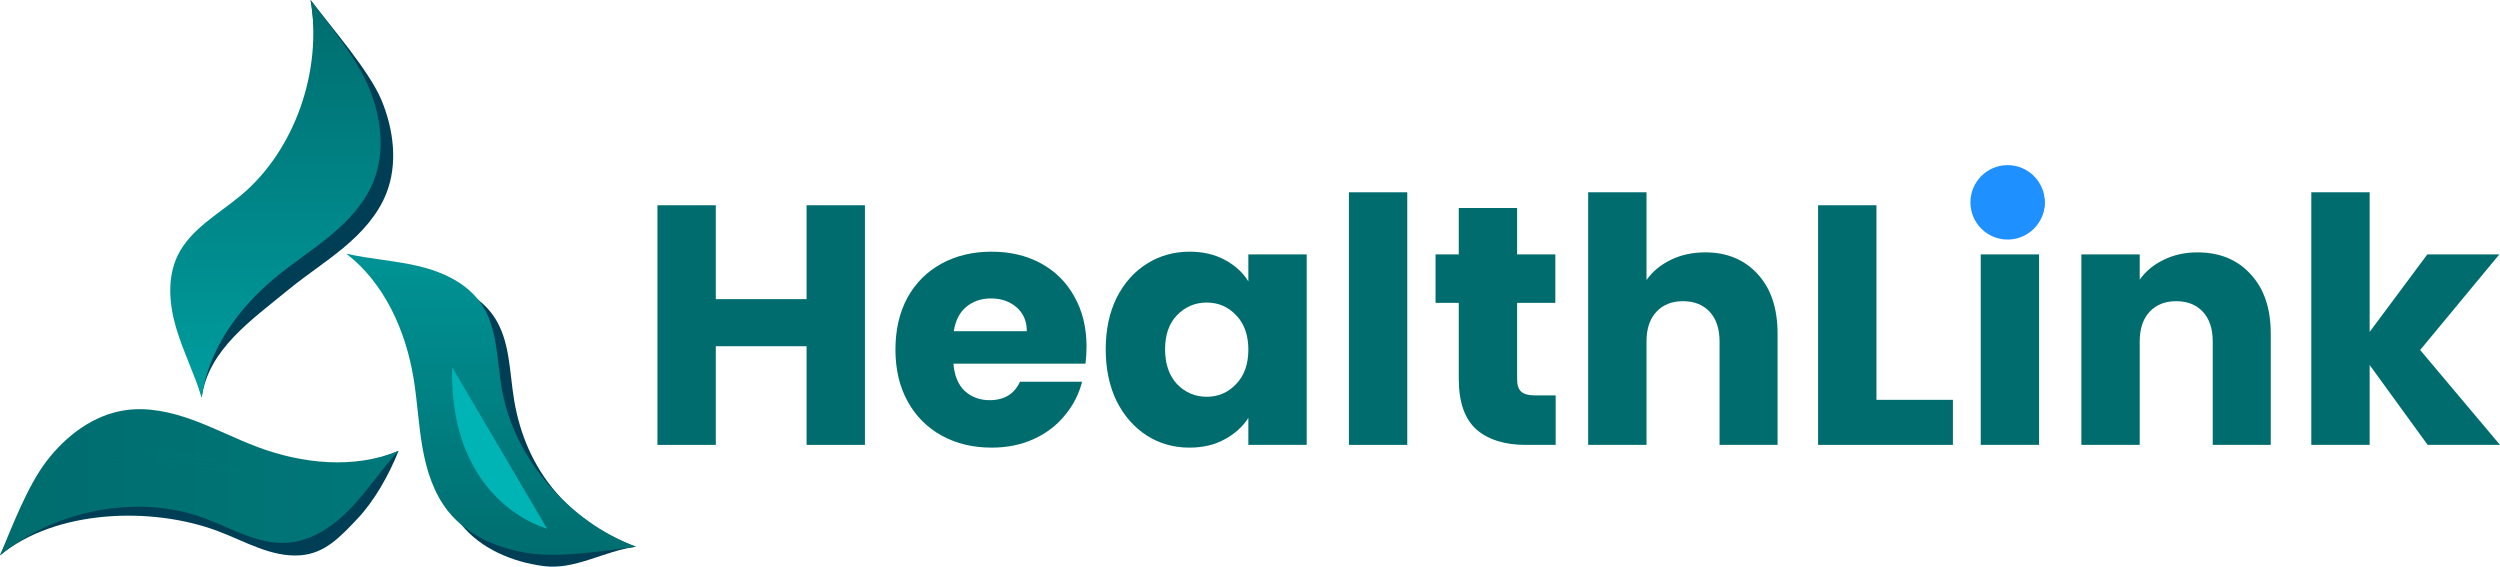
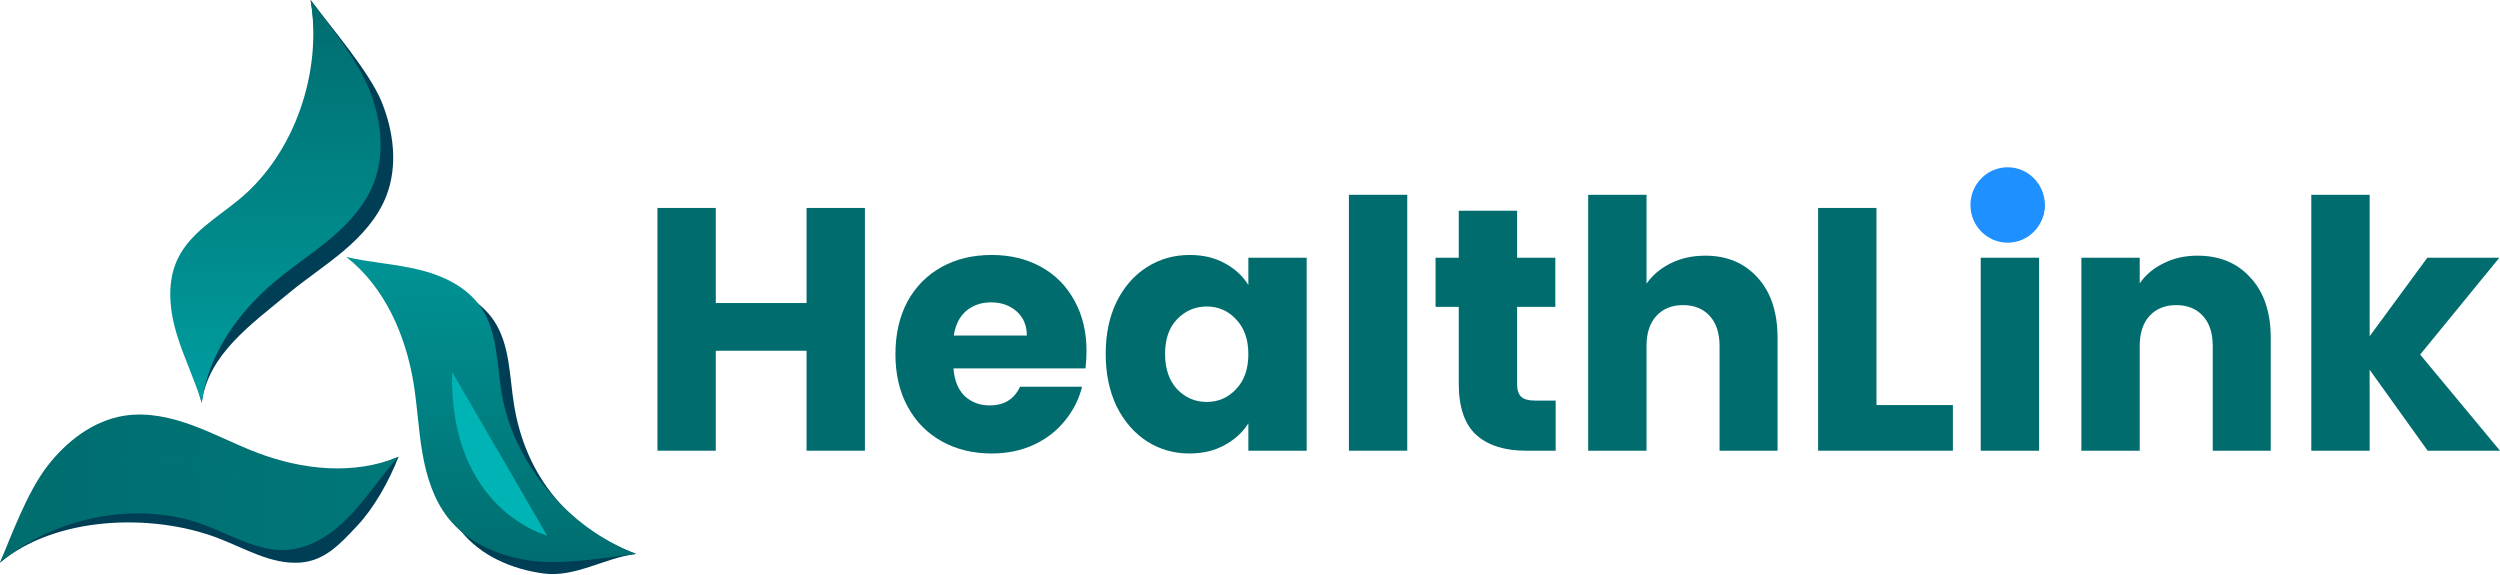
- <svg xmlns="http://www.w3.org/2000/svg" width="150" height="34" viewBox="0 0 150 34" fill="none">
-   <path d="M38.162 32.805C36.268 33.043 34.509 34.215 32.616 33.965C30.723 33.716 28.828 32.92 27.638 31.426C26.772 30.337 26.34 28.964 26.1 27.594C25.861 26.223 25.797 24.828 25.57 23.455C25.098 20.593 24.543 17.75 22.249 15.976C23.693 16.309 24.474 16.386 25.915 16.734C27.355 17.083 28.798 17.759 29.631 18.985C30.609 20.424 30.562 22.292 30.848 24.008C31.553 28.233 34.151 31.311 38.162 32.805Z" fill="#003E56" />
-   <path d="M0 33.321C0.742 31.561 2.395 29.93 3.557 28.415C4.72 26.899 6.356 25.655 8.245 25.372C9.62 25.165 11.025 25.478 12.331 25.956C13.637 26.433 14.877 27.076 16.178 27.566C18.892 28.587 21.232 28.154 23.915 27.053C23.332 28.509 22.452 30.069 21.43 31.143C20.408 32.217 19.495 33.21 18.017 33.319C16.283 33.447 14.689 32.472 13.061 31.861C9.051 30.36 3.3 30.592 0 33.321Z" fill="#003E56" />
-   <path d="M18.635 0C19.788 1.523 22.161 4.249 22.892 6.014C23.622 7.779 23.881 9.819 23.182 11.597C22.673 12.891 21.7 13.953 20.634 14.845C19.567 15.737 18.391 16.491 17.316 17.373C15.075 19.214 12.492 20.978 12.103 23.853C11.669 22.435 11.744 21.858 11.326 20.436C10.907 19.013 10.771 17.425 11.416 16.09C12.173 14.523 13.814 13.63 15.156 12.524C18.461 9.802 19.348 4.223 18.635 0Z" fill="#003E56" />
-   <path d="M38.162 32.805C36.268 33.043 33.753 33.459 31.86 33.209C29.967 32.96 28.072 32.164 26.882 30.669C26.016 29.581 25.584 28.208 25.345 26.838C25.105 25.467 25.041 24.072 24.815 22.699C24.342 19.837 23.074 16.994 20.78 15.22C22.224 15.553 23.718 15.63 25.159 15.978C26.599 16.326 28.042 17.003 28.875 18.229C29.853 19.668 29.806 21.536 30.092 23.252C30.797 27.477 34.151 31.311 38.162 32.805Z" fill="url(#paint0_linear_1344_2919)" />
-   <path d="M0 33.321C0.742 31.561 1.639 29.174 2.801 27.659C3.964 26.143 5.601 24.899 7.489 24.616C8.864 24.409 10.269 24.722 11.575 25.2C12.881 25.677 14.121 26.32 15.423 26.81C18.137 27.831 21.232 28.154 23.915 27.053C22.904 28.138 22.091 29.395 21.069 30.468C20.047 31.542 18.74 32.454 17.262 32.563C15.527 32.691 13.934 31.715 12.305 31.105C8.296 29.604 3.3 30.592 0 33.321Z" fill="url(#paint1_linear_1344_2919)" />
-   <path d="M18.635 0C19.788 1.523 21.405 3.493 22.136 5.258C22.866 7.023 23.125 9.063 22.426 10.841C21.918 12.135 20.944 13.196 19.878 14.089C18.811 14.981 17.635 15.735 16.56 16.617C14.319 18.458 12.492 20.978 12.103 23.853C11.669 22.435 10.989 21.102 10.57 19.68C10.151 18.257 10.016 16.669 10.66 15.334C11.417 13.767 13.058 12.874 14.4 11.768C17.705 9.046 19.348 4.223 18.635 0Z" fill="url(#paint2_linear_1344_2919)" />
-   <path d="M4.35 28.673C4.35 28.673 8.733 24.461 15.585 28.936Z" fill="url(#paint3_linear_1344_2919)" />
-   <path d="M32.827 31.721C32.827 31.721 26.938 30.216 27.127 22.032Z" fill="url(#paint4_linear_1344_2919)" />
-   <path d="M20.163 7.862C20.163 7.862 20.235 13.943 12.285 15.88Z" fill="url(#paint5_linear_1344_2919)" />
-   <path d="M51.895 12.315V26.694H48.394V20.774H42.948V26.694H39.447V12.315H42.948V17.948H48.394V12.315H51.895Z" fill="#006C6E" />
-   <path d="M65.192 20.795C65.192 21.123 65.171 21.464 65.13 21.819H57.207C57.261 22.529 57.486 23.075 57.882 23.458C58.292 23.826 58.79 24.011 59.377 24.011C60.251 24.011 60.858 23.642 61.199 22.905H64.925C64.734 23.656 64.386 24.331 63.881 24.932C63.39 25.533 62.769 26.004 62.018 26.346C61.267 26.687 60.428 26.858 59.5 26.858C58.381 26.858 57.384 26.619 56.511 26.141C55.637 25.663 54.955 24.98 54.463 24.093C53.972 23.205 53.726 22.167 53.726 20.979C53.726 19.791 53.965 18.753 54.443 17.866C54.934 16.978 55.617 16.296 56.49 15.818C57.364 15.34 58.367 15.101 59.5 15.101C60.605 15.101 61.588 15.333 62.448 15.797C63.308 16.262 63.977 16.924 64.455 17.784C64.946 18.644 65.192 19.648 65.192 20.795ZM61.609 19.873C61.609 19.272 61.404 18.794 60.994 18.439C60.585 18.084 60.073 17.907 59.459 17.907C58.872 17.907 58.374 18.078 57.964 18.419C57.568 18.76 57.323 19.245 57.227 19.873H61.609Z" fill="#006C6E" />
-   <path d="M66.343 20.959C66.343 19.784 66.561 18.753 66.998 17.866C67.448 16.978 68.055 16.296 68.82 15.818C69.584 15.34 70.437 15.101 71.379 15.101C72.184 15.101 72.887 15.265 73.488 15.592C74.102 15.92 74.573 16.35 74.901 16.883V15.265H78.402V26.694H74.901V25.076C74.559 25.608 74.082 26.038 73.468 26.366C72.867 26.694 72.164 26.858 71.359 26.858C70.43 26.858 69.584 26.619 68.82 26.141C68.055 25.649 67.448 24.96 66.998 24.072C66.561 23.171 66.343 22.133 66.343 20.959ZM74.901 20.979C74.901 20.105 74.655 19.416 74.164 18.91C73.686 18.405 73.099 18.153 72.403 18.153C71.707 18.153 71.113 18.405 70.622 18.91C70.144 19.402 69.905 20.085 69.905 20.959C69.905 21.833 70.144 22.529 70.622 23.048C71.113 23.553 71.707 23.806 72.403 23.806C73.099 23.806 73.686 23.553 74.164 23.048C74.655 22.543 74.901 21.853 74.901 20.979Z" fill="#006C6E" />
-   <path d="M84.436 11.537V26.694H80.935V11.537H84.436Z" fill="#006C6E" />
-   <path d="M93.34 23.724V26.694H91.559C90.29 26.694 89.3 26.387 88.59 25.772C87.88 25.144 87.526 24.127 87.526 22.72V18.173H86.133V15.265H87.526V12.479H91.027V15.265H93.32V18.173H91.027V22.761C91.027 23.103 91.109 23.348 91.272 23.499C91.436 23.649 91.709 23.724 92.091 23.724H93.34Z" fill="#006C6E" />
-   <path d="M102.313 15.142C103.623 15.142 104.674 15.579 105.466 16.453C106.258 17.313 106.654 18.501 106.654 20.017V26.694H103.173V20.488C103.173 19.723 102.975 19.129 102.579 18.706C102.183 18.282 101.651 18.071 100.982 18.071C100.313 18.071 99.781 18.282 99.385 18.706C98.989 19.129 98.791 19.723 98.791 20.488V26.694H95.29V11.537H98.791V16.801C99.146 16.296 99.631 15.893 100.245 15.592C100.859 15.292 101.549 15.142 102.313 15.142Z" fill="#006C6E" />
-   <path d="M112.587 23.99H117.174V26.694H109.086V12.315H112.587V23.99Z" fill="#006C6E" />
-   <path d="M120.604 14.077C119.99 14.077 119.485 13.899 119.089 13.544C118.707 13.175 118.516 12.725 118.516 12.192C118.516 11.646 118.707 11.195 119.089 10.841C119.485 10.472 119.99 10.287 120.604 10.287C121.205 10.287 121.696 10.472 122.078 10.841C122.474 11.195 122.672 11.646 122.672 12.192C122.672 12.725 122.474 13.175 122.078 13.544C121.696 13.899 121.205 14.077 120.604 14.077ZM122.345 15.265V26.694H118.844V15.265H122.345Z" fill="#006C6E" />
-   <path d="M131.843 15.142C133.181 15.142 134.245 15.579 135.037 16.453C135.842 17.313 136.245 18.501 136.245 20.017V26.694H132.764V20.488C132.764 19.723 132.566 19.129 132.171 18.706C131.775 18.282 131.242 18.071 130.574 18.071C129.905 18.071 129.372 18.282 128.977 18.706C128.581 19.129 128.383 19.723 128.383 20.488V26.694H124.882V15.265H128.383V16.78C128.738 16.275 129.216 15.879 129.816 15.592C130.417 15.292 131.092 15.142 131.843 15.142Z" fill="#006C6E" />
-   <path d="M145.66 26.694L142.179 21.901V26.694H138.678V11.537H142.179V19.914L145.639 15.265H149.959L145.209 21L150 26.694H145.66Z" fill="#006C6E" />
-   <path d="M122.69 12.141C122.69 13.374 121.691 14.374 120.458 14.374C119.226 14.374 118.226 13.374 118.226 12.141C118.226 10.907 119.226 9.908 120.458 9.908C121.691 9.908 122.69 10.907 122.69 12.141Z" fill="#1E90FF" />
+ <svg xmlns="http://www.w3.org/2000/svg" width="135" height="31" viewBox="0 0 135 31" fill="none">
+   <path d="M34.346 29.911C32.641 30.127 31.058 31.196 29.354 30.968C27.651 30.741 25.945 30.015 24.874 28.653C24.095 27.661 23.706 26.408 23.49 25.159C23.275 23.91 23.217 22.637 23.013 21.386C22.588 18.776 22.089 16.184 20.024 14.566C21.323 14.87 22.027 14.94 23.323 15.258C24.62 15.575 25.918 16.192 26.668 17.31C27.548 18.622 27.506 20.325 27.763 21.89C28.397 25.742 30.735 28.548 34.346 29.911Z" fill="#003E56" />
+   <path d="M0 30.381C0.668 28.776 2.155 27.289 3.201 25.907C4.248 24.526 5.721 23.392 7.42 23.133C8.658 22.945 9.922 23.23 11.098 23.665C12.273 24.101 13.389 24.687 14.561 25.133C17.003 26.065 19.109 25.67 21.523 24.666C20.999 25.994 20.207 27.416 19.287 28.395C18.367 29.374 17.546 30.279 16.216 30.379C14.655 30.495 13.22 29.607 11.755 29.05C8.146 27.681 2.97 27.893 0 30.381Z" fill="#003E56" />
+   <path d="M16.772 0C17.809 1.388 19.945 3.874 20.602 5.484C21.26 7.093 21.493 8.953 20.864 10.574C20.406 11.754 19.53 12.721 18.57 13.535C17.61 14.349 16.552 15.036 15.584 15.84C13.567 17.518 11.243 19.127 10.893 21.748C10.502 20.456 10.57 19.929 10.193 18.632C9.816 17.336 9.694 15.888 10.274 14.67C10.955 13.242 12.432 12.428 13.64 11.419C16.615 8.937 17.413 3.85 16.772 0Z" fill="#003E56" />
+   <path d="M34.346 29.911C32.641 30.127 30.378 30.507 28.674 30.279C26.97 30.051 25.265 29.326 24.194 27.963C23.414 26.971 23.026 25.719 22.81 24.47C22.595 23.22 22.537 21.948 22.333 20.696C21.908 18.087 20.767 15.494 18.702 13.877C20.001 14.18 21.347 14.251 22.643 14.568C23.939 14.886 25.238 15.503 25.988 16.621C26.868 17.933 26.826 19.636 27.083 21.201C27.717 25.052 30.735 28.548 34.346 29.911Z" fill="url(#paint0_linear_1361_9642)" />
+   <path d="M0 30.381C0.668 28.776 1.475 26.6 2.521 25.218C3.568 23.837 5.041 22.702 6.74 22.444C7.978 22.256 9.242 22.54 10.418 22.976C11.593 23.412 12.709 23.997 13.88 24.444C16.323 25.376 19.109 25.67 21.523 24.666C20.614 25.655 19.882 26.801 18.962 27.78C18.042 28.759 16.866 29.59 15.536 29.69C13.975 29.806 12.54 28.917 11.074 28.361C7.466 26.992 2.97 27.893 0 30.381Z" fill="url(#paint1_linear_1361_9642)" />
+   <path d="M16.772 0C17.809 1.388 19.265 3.185 19.922 4.794C20.58 6.403 20.812 8.263 20.184 9.884C19.726 11.065 18.85 12.032 17.89 12.846C16.93 13.659 15.871 14.347 14.904 15.151C12.887 16.829 11.243 19.127 10.893 21.748C10.502 20.456 9.89 19.24 9.513 17.943C9.136 16.646 9.014 15.198 9.594 13.981C10.275 12.553 11.752 11.738 12.96 10.73C15.934 8.248 17.413 3.85 16.772 0Z" fill="url(#paint2_linear_1361_9642)" />
+   <path d="M3.915 26.143C3.915 26.143 7.86 22.302 14.027 26.383Z" fill="url(#paint3_linear_1361_9642)" />
+   <path d="M29.544 28.922C29.544 28.922 24.244 27.55 24.415 20.087Z" fill="url(#paint4_linear_1361_9642)" />
+   <path d="M18.147 7.169C18.147 7.169 18.212 12.712 11.056 14.479Z" fill="url(#paint5_linear_1361_9642)" />
+   <path d="M46.705 11.229V24.338H43.554V18.941H38.653V24.338H35.502V11.229H38.653V16.364H43.554V11.229H46.705Z" fill="#006C6E" />
+   <path d="M58.672 18.96C58.672 19.259 58.654 19.57 58.617 19.894H51.486C51.535 20.541 51.738 21.039 52.094 21.388C52.463 21.724 52.911 21.892 53.439 21.892C54.225 21.892 54.772 21.556 55.079 20.884H58.433C58.261 21.568 57.948 22.185 57.493 22.732C57.051 23.28 56.492 23.71 55.816 24.021C55.141 24.332 54.385 24.488 53.55 24.488C52.542 24.488 51.646 24.27 50.86 23.834C50.073 23.398 49.459 22.776 49.017 21.967C48.575 21.157 48.353 20.211 48.353 19.128C48.353 18.045 48.569 17.099 48.998 16.29C49.441 15.48 50.055 14.858 50.841 14.422C51.627 13.986 52.53 13.768 53.55 13.768C54.545 13.768 55.429 13.98 56.203 14.403C56.977 14.827 57.579 15.431 58.009 16.215C58.451 16.999 58.672 17.914 58.672 18.96ZM55.448 18.12C55.448 17.572 55.264 17.136 54.895 16.812C54.526 16.489 54.066 16.327 53.513 16.327C52.985 16.327 52.536 16.483 52.168 16.794C51.812 17.105 51.59 17.547 51.505 18.12H55.448Z" fill="#006C6E" />
+   <path d="M59.708 19.11C59.708 18.039 59.905 17.099 60.298 16.29C60.703 15.48 61.25 14.858 61.938 14.422C62.626 13.986 63.394 13.768 64.241 13.768C64.966 13.768 65.599 13.918 66.139 14.217C66.692 14.515 67.116 14.908 67.411 15.393V13.918H70.561V24.338H67.411V22.863C67.103 23.349 66.674 23.741 66.121 24.04C65.58 24.338 64.948 24.488 64.223 24.488C63.387 24.488 62.626 24.27 61.938 23.834C61.25 23.386 60.703 22.757 60.298 21.948C59.905 21.126 59.708 20.18 59.708 19.11ZM67.411 19.128C67.411 18.331 67.189 17.703 66.747 17.242C66.317 16.781 65.789 16.551 65.162 16.551C64.536 16.551 64.002 16.781 63.559 17.242C63.129 17.69 62.914 18.313 62.914 19.11C62.914 19.906 63.129 20.541 63.559 21.014C64.002 21.475 64.536 21.705 65.162 21.705C65.789 21.705 66.317 21.475 66.747 21.014C67.189 20.554 67.411 19.925 67.411 19.128Z" fill="#006C6E" />
+   <path d="M75.992 10.519V24.338H72.841V10.519H75.992Z" fill="#006C6E" />
+   <path d="M84.006 21.631V24.338H82.403C81.261 24.338 80.37 24.058 79.731 23.498C79.093 22.925 78.773 21.998 78.773 20.715V16.57H77.52V13.918H78.773V11.378H81.924V13.918H83.988V16.57H81.924V20.753C81.924 21.064 81.998 21.288 82.145 21.425C82.293 21.562 82.538 21.631 82.882 21.631H84.006Z" fill="#006C6E" />
+   <path d="M92.082 13.806C93.261 13.806 94.207 14.204 94.919 15.001C95.632 15.785 95.988 16.868 95.988 18.25V24.338H92.856V18.68C92.856 17.983 92.677 17.441 92.321 17.055C91.965 16.669 91.486 16.476 90.884 16.476C90.282 16.476 89.803 16.669 89.447 17.055C89.091 17.441 88.912 17.983 88.912 18.68V24.338H85.761V10.519H88.912V15.318C89.232 14.858 89.668 14.491 90.221 14.217C90.773 13.943 91.394 13.806 92.082 13.806Z" fill="#006C6E" />
+   <path d="M101.329 21.873H105.456V24.338H98.178V11.229H101.329V21.873Z" fill="#006C6E" />
+   <path d="M108.544 12.835C107.991 12.835 107.537 12.673 107.18 12.349C106.836 12.013 106.664 11.602 106.664 11.117C106.664 10.618 106.836 10.208 107.18 9.884C107.537 9.548 107.991 9.38 108.544 9.38C109.084 9.38 109.527 9.548 109.871 9.884C110.227 10.208 110.405 10.618 110.405 11.117C110.405 11.602 110.227 12.013 109.871 12.349C109.527 12.673 109.084 12.835 108.544 12.835ZM110.11 13.918V24.338H106.959V13.918H110.11Z" fill="#006C6E" />
+   <path d="M118.659 13.806C119.863 13.806 120.821 14.204 121.533 15.001C122.258 15.785 122.62 16.868 122.62 18.25V24.338H119.488V18.68C119.488 17.983 119.31 17.441 118.954 17.055C118.597 16.669 118.118 16.476 117.516 16.476C116.914 16.476 116.435 16.669 116.079 17.055C115.723 17.441 115.545 17.983 115.545 18.68V24.338H112.394V13.918H115.545V15.3C115.864 14.839 116.294 14.478 116.834 14.217C117.375 13.943 117.983 13.806 118.659 13.806Z" fill="#006C6E" />
+   <path d="M131.094 24.338L127.961 19.968V24.338H124.81V10.519H127.961V18.157L131.075 13.918H134.963L130.688 19.147L135 24.338H131.094Z" fill="#006C6E" />
+   <path d="M110.421 11.069C110.421 12.194 109.522 13.105 108.412 13.105C107.303 13.105 106.404 12.194 106.404 11.069C106.404 9.945 107.303 9.033 108.412 9.033C109.522 9.033 110.421 9.945 110.421 11.069Z" fill="#1E90FF" />
  <defs>
-     <linearGradient id="paint0_linear_1344_2919" x1="75" y1="34" x2="75" y2="5.67435e-05" gradientUnits="userSpaceOnUse">
+     <linearGradient id="paint0_linear_1361_9642" x1="67.5" y1="31" x2="67.5" y2="5.17367e-05" gradientUnits="userSpaceOnUse">
      <stop stop-color="#006C6E" />
      <stop offset="1" stop-color="#00B3B5" />
    </linearGradient>
-     <linearGradient id="paint1_linear_1344_2919" x1="-9.65557e-05" y1="17" x2="150" y2="17" gradientUnits="userSpaceOnUse">
+     <linearGradient id="paint1_linear_1361_9642" x1="-8.69002e-05" y1="15.5" x2="135" y2="15.5" gradientUnits="userSpaceOnUse">
      <stop stop-color="#006C6E" />
      <stop offset="1" stop-color="#00B3B5" />
    </linearGradient>
-     <linearGradient id="paint2_linear_1344_2919" x1="75" y1="34" x2="75" y2="-1.41859e-05" gradientUnits="userSpaceOnUse">
+     <linearGradient id="paint2_linear_1361_9642" x1="67.5" y1="31" x2="67.5" y2="-1.29342e-05" gradientUnits="userSpaceOnUse">
      <stop stop-color="#00B3B5" />
      <stop offset="1" stop-color="#006C6E" />
    </linearGradient>
-     <linearGradient id="paint3_linear_1344_2919" x1="74.871" y1="33.988" x2="77.972" y2="0.179" gradientUnits="userSpaceOnUse">
+     <linearGradient id="paint3_linear_1361_9642" x1="67.384" y1="30.989" x2="70.247" y2="0.17" gradientUnits="userSpaceOnUse">
      <stop stop-color="#00929E" stop-opacity="0" />
      <stop offset="1" stop-color="#00B3B5" />
    </linearGradient>
-     <linearGradient id="paint4_linear_1344_2919" x1="31.482" y1="20.358" x2="34.502" y2="7.296" gradientUnits="userSpaceOnUse">
+     <linearGradient id="paint4_linear_1361_9642" x1="28.334" y1="18.562" x2="31.12" y2="6.668" gradientUnits="userSpaceOnUse">
      <stop stop-color="#00B3B5" />
      <stop offset="1" stop-color="#00929E" stop-opacity="0" />
    </linearGradient>
-     <linearGradient id="paint5_linear_1344_2919" x1="100.759" y1="22.74" x2="98.261" y2="11.528" gradientUnits="userSpaceOnUse">
+     <linearGradient id="paint5_linear_1361_9642" x1="90.683" y1="20.733" x2="88.379" y2="10.524" gradientUnits="userSpaceOnUse">
      <stop stop-color="#00B3B5" />
      <stop offset="1" stop-color="#00929E" stop-opacity="0" />
    </linearGradient>
  </defs>
</svg>
